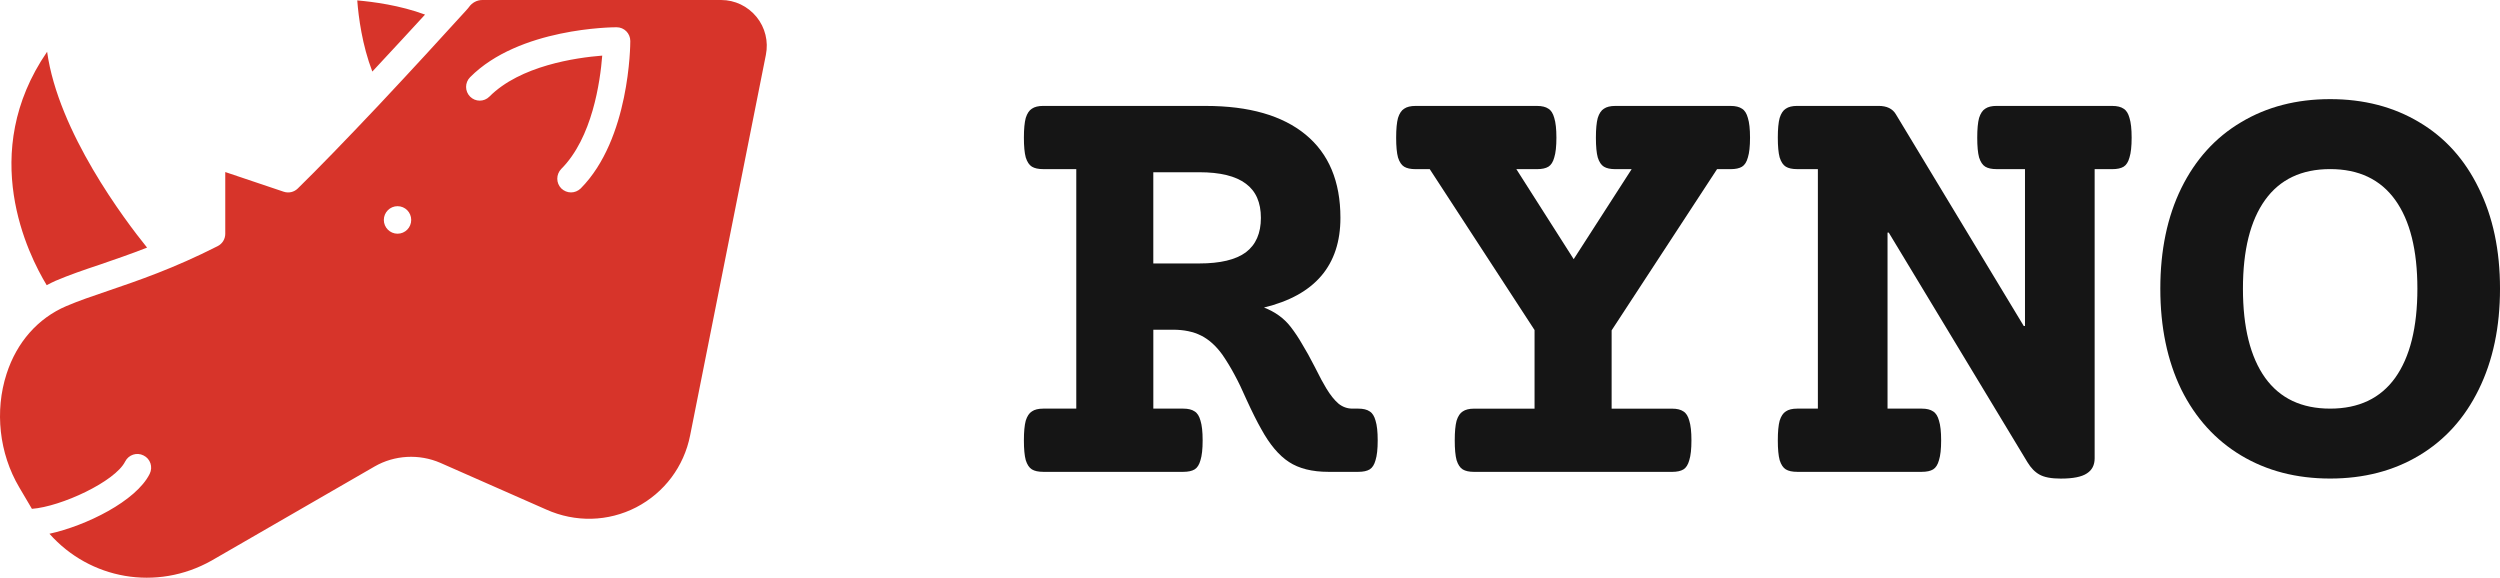
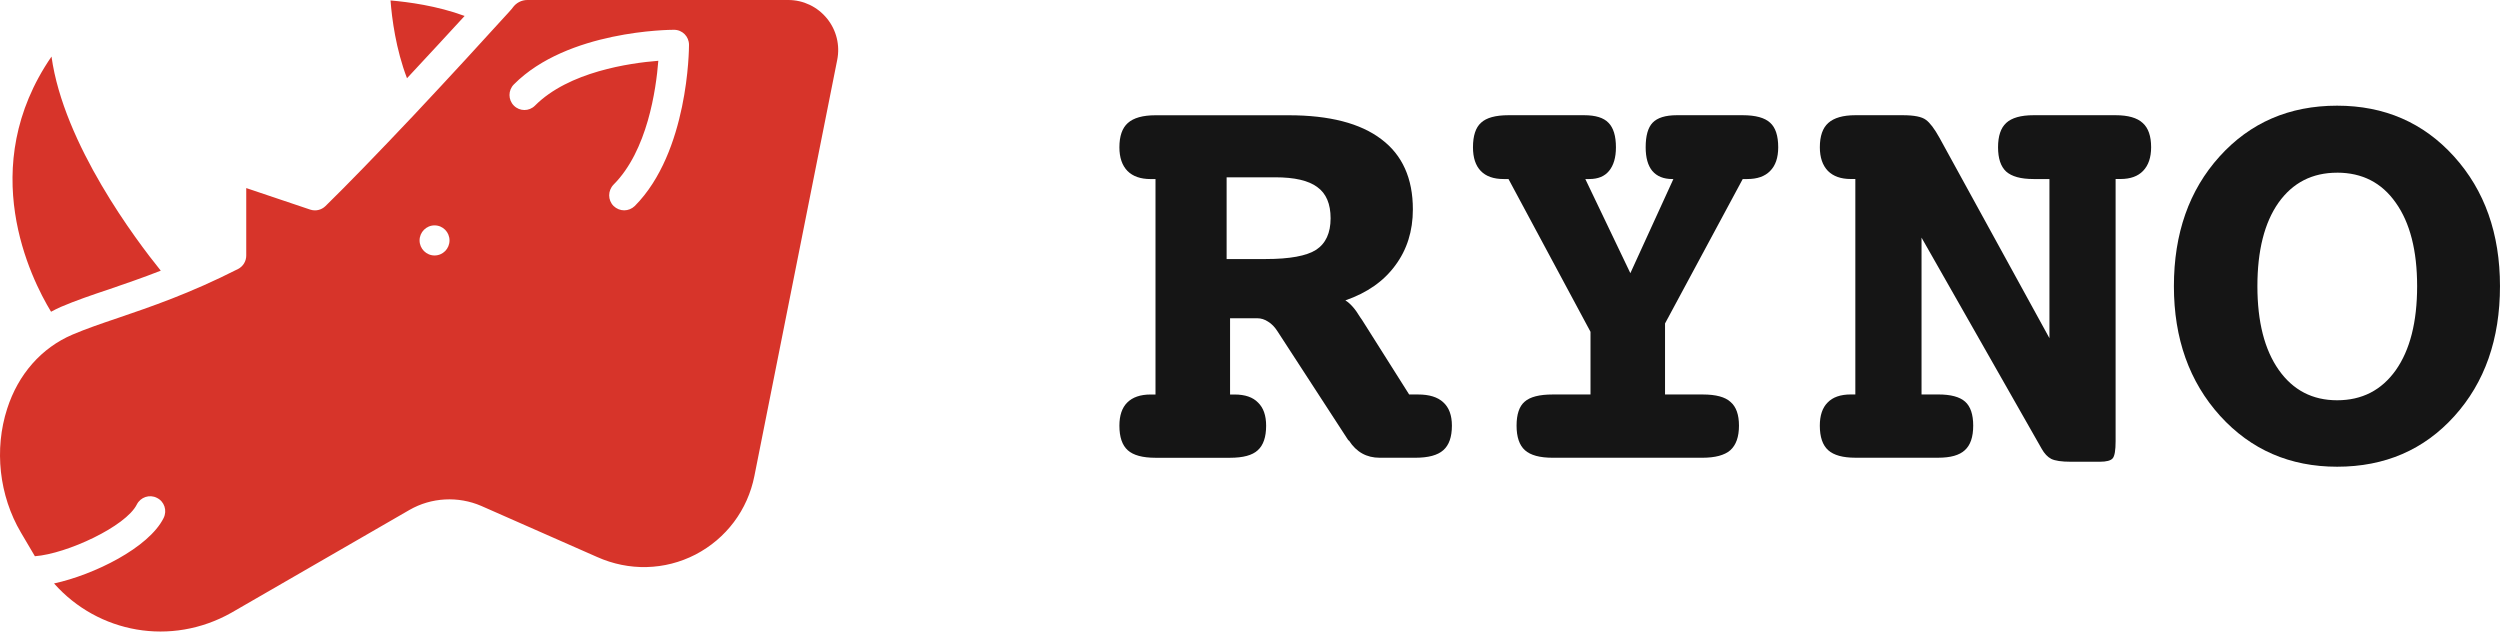
- <svg xmlns="http://www.w3.org/2000/svg" width="97.796mm" height="22.599mm" viewBox="0 0 97.796 22.599" version="1.1" id="svg8">
+ <svg xmlns="http://www.w3.org/2000/svg" width="89.464mm" height="22.599mm" viewBox="0 0 89.464 22.599" version="1.1" id="svg8">
  <defs id="defs2">
    <rect x="70.047" y="101.089" width="66.625" height="29.091" id="rect854" />
  </defs>
  <g id="layer1" transform="translate(6.617337,-72.56818)">
-     <text xml:space="preserve" style="font-style:normal;font-weight:normal;font-size:18.859px;line-height:1.25;font-family:sans-serif;fill:#000000;fill-opacity:1;stroke:none;stroke-width:0.283" x="31.256" y="83.868" id="text851">
-       <tspan id="tspan849" x="31.256" y="83.868" style="font-style:normal;font-variant:normal;font-weight:bold;font-stretch:normal;font-size:18.859px;font-family:Oxanium;-inkscape-font-specification:'Oxanium Bold';stroke-width:0.283">  </tspan>
-     </text>
    <g style="fill:#d7342a;fill-opacity:1" id="g847" transform="matrix(0.5356481,0,0,0.5384083,-8.759458,66.63494)">
      <path d="m 30.09,11.05 c 0.09,1.21 0.36,3.25 1.1,5.17 1.52,-1.62 2.88,-3.09 3.85,-4.14 C 33.19,11.4 31.25,11.15 30.09,11.05 Z M 7.44,14.78 C 2.35,22.15 6.05,29.51 7.41,31.74 7.62,31.63 7.83,31.52 8.06,31.42 9.05,31 10.13,30.63 11.28,30.25 12.35,29.88 13.49,29.5 14.74,29.01 13.1,26.99 8.25,20.6 7.44,14.78 Z M 59.25,12.25 C 58.61,11.47 57.67,11.02 56.66,11.02 H 39.23 c -0.39,0 -0.75,0.19 -0.98,0.51 -0.02,0.03 -0.04,0.06 -0.07,0.09 0,0 -0.26,0.3 -0.73,0.8 -1.02,1.12 -3.28,3.58 -5.82,6.27 -2.44,2.57 -4.42,4.6 -5.89,6.03 -0.27,0.26 -0.66,0.35 -1.02,0.23 l -4.27,-1.43 v 4.49 c 0,0.37 -0.21,0.72 -0.55,0.89 -3.22,1.63 -5.86,2.52 -7.98,3.24 -1.16,0.39 -2.16,0.73 -3.08,1.12 -2.07,0.88 -3.62,2.63 -4.36,4.92 -0.88,2.7 -0.54,5.78 0.92,8.24 l 0.93,1.57 c 2.13,-0.16 6.08,-1.98 6.81,-3.44 0.25,-0.49 0.85,-0.69 1.34,-0.44 0.5,0.24 0.7,0.84 0.45,1.34 -0.99,1.98 -4.65,3.77 -7.32,4.35 C 10.56,53.11 15.43,54 19.45,51.75 l 11.91,-6.84 c 1.45,-0.83 3.25,-0.93 4.8,-0.26 l 7.73,3.39 c 2.13,0.95 4.52,0.89 6.57,-0.16 2.05,-1.06 3.49,-2.96 3.94,-5.23 L 59.93,15.01 C 60.13,14.03 59.88,13.02 59.25,12.25 Z M 33.03,28 c -0.55,0 -1,-0.45 -1,-1 0,-0.55 0.45,-1 1,-1 0.56,0 1,0.45 1,1 0,0.55 -0.44,1 -1,1 z M 46.41,24.71 C 46.21,24.9 45.96,25 45.7,25 c -0.26,0 -0.51,-0.1 -0.71,-0.29 -0.39,-0.39 -0.39,-1.02 0,-1.42 2.26,-2.25 2.84,-6.32 2.99,-8.23 -1.92,0.15 -5.99,0.73 -8.24,2.98 -0.39,0.39 -1.02,0.39 -1.41,0 -0.39,-0.39 -0.39,-1.02 0,-1.41 C 41.91,13.04 48.74,13 49.03,13 c 0.56,0 1,0.45 1,1 0,0.29 -0.04,7.12 -3.62,10.71 z" id="path833" style="fill:#d7342a;fill-opacity:1" />
    </g>
-     <g aria-label="RYNO" id="text860" style="font-style:normal;font-weight:normal;font-size:24.694px;line-height:1.25;font-family:sans-serif;fill:#000000;fill-opacity:1;stroke:none;stroke-width:0.265">
-       <path d="m 40.548,76.712 q 2.544,0 3.907,1.121 1.363,1.121 1.363,3.256 0,2.785 -2.99,3.509 0.651,0.253 1.037,0.748 0.253,0.326 0.458,0.687 0.217,0.35 0.494,0.892 0.289,0.579 0.446,0.832 0.241,0.398 0.482,0.603 0.241,0.193 0.543,0.193 h 0.229 q 0.289,0 0.446,0.109 0.157,0.096 0.229,0.362 0.084,0.265 0.084,0.772 0,0.506 -0.084,0.772 -0.072,0.265 -0.229,0.362 -0.157,0.096 -0.446,0.096 h -1.17 q -0.953,0 -1.543,-0.386 -0.591,-0.386 -1.085,-1.29 -0.241,-0.422 -0.579,-1.158 -0.241,-0.555 -0.458,-0.953 -0.217,-0.41 -0.482,-0.796 -0.374,-0.518 -0.832,-0.748 -0.458,-0.229 -1.097,-0.229 h -0.772 v 3.087 h 1.17 q 0.289,0 0.446,0.109 0.157,0.096 0.229,0.362 0.084,0.265 0.084,0.772 0,0.506 -0.084,0.772 -0.072,0.265 -0.229,0.362 -0.157,0.096 -0.446,0.096 h -5.474 q -0.289,0 -0.446,-0.096 -0.157,-0.096 -0.241,-0.362 -0.072,-0.265 -0.072,-0.772 0,-0.506 0.072,-0.772 0.084,-0.265 0.241,-0.362 0.157,-0.109 0.446,-0.109 h 1.29 v -9.369 h -1.29 q -0.289,0 -0.446,-0.096 -0.157,-0.096 -0.241,-0.362 -0.072,-0.265 -0.072,-0.772 0,-0.506 0.072,-0.772 0.084,-0.265 0.241,-0.362 0.157,-0.109 0.446,-0.109 z m -2.05,6.162 h 1.797 q 1.23,0 1.821,-0.434 0.591,-0.446 0.591,-1.35 0,-0.904 -0.591,-1.338 -0.591,-0.446 -1.821,-0.446 h -1.797 z" style="font-style:normal;font-variant:normal;font-weight:bold;font-stretch:normal;font-size:24.694px;font-family:'Courier Prime';-inkscape-font-specification:'Courier Prime Bold';fill:#151515;fill-opacity:1;stroke-width:0.265" id="path991" />
-       <path d="m 61.082,76.712 q 0.289,0 0.446,0.109 0.157,0.096 0.229,0.362 0.084,0.265 0.084,0.772 0,0.506 -0.084,0.772 -0.072,0.265 -0.229,0.362 -0.157,0.096 -0.446,0.096 h -0.531 l -4.124,6.306 v 3.063 h 2.363 q 0.289,0 0.446,0.109 0.157,0.096 0.229,0.362 0.084,0.265 0.084,0.772 0,0.506 -0.084,0.772 -0.072,0.265 -0.229,0.362 -0.157,0.096 -0.446,0.096 h -7.741 q -0.289,0 -0.446,-0.096 -0.157,-0.096 -0.241,-0.362 -0.072,-0.265 -0.072,-0.772 0,-0.506 0.072,-0.772 0.084,-0.265 0.241,-0.362 0.157,-0.109 0.446,-0.109 h 2.363 v -3.075 l -4.1,-6.294 h -0.555 q -0.289,0 -0.446,-0.096 -0.157,-0.096 -0.241,-0.362 -0.072,-0.265 -0.072,-0.772 0,-0.506 0.072,-0.772 0.084,-0.265 0.241,-0.362 0.157,-0.109 0.446,-0.109 h 4.751 q 0.289,0 0.446,0.109 0.157,0.096 0.229,0.362 0.084,0.265 0.084,0.772 0,0.506 -0.084,0.772 -0.072,0.265 -0.229,0.362 -0.157,0.096 -0.446,0.096 h -0.808 l 2.243,3.521 2.267,-3.521 h -0.639 q -0.289,0 -0.446,-0.096 -0.157,-0.096 -0.241,-0.362 -0.072,-0.265 -0.072,-0.772 0,-0.506 0.072,-0.772 0.084,-0.265 0.241,-0.362 0.157,-0.109 0.446,-0.109 z" style="font-style:normal;font-variant:normal;font-weight:bold;font-stretch:normal;font-size:24.694px;font-family:'Courier Prime';-inkscape-font-specification:'Courier Prime Bold';fill:#151515;fill-opacity:1;stroke-width:0.265" id="path993" />
-       <path d="m 76.01,76.712 q 0.289,0 0.446,0.109 0.157,0.096 0.229,0.362 0.084,0.265 0.084,0.772 0,0.506 -0.084,0.772 -0.072,0.265 -0.229,0.362 -0.157,0.096 -0.446,0.096 H 75.322 V 90.494 q 0,0.398 -0.301,0.591 -0.301,0.205 -1.025,0.205 -0.555,0 -0.832,-0.157 -0.265,-0.145 -0.47,-0.482 l -5.426,-8.983 h -0.048 v 6.885 h 1.338 q 0.289,0 0.446,0.109 0.157,0.096 0.229,0.362 0.084,0.265 0.084,0.772 0,0.506 -0.084,0.772 -0.072,0.265 -0.229,0.362 -0.157,0.096 -0.446,0.096 h -4.871 q -0.289,0 -0.446,-0.096 -0.157,-0.096 -0.241,-0.362 -0.072,-0.265 -0.072,-0.772 0,-0.506 0.072,-0.772 0.084,-0.265 0.241,-0.362 0.157,-0.109 0.446,-0.109 h 0.808 v -9.369 h -0.808 q -0.289,0 -0.446,-0.096 -0.157,-0.096 -0.241,-0.362 -0.072,-0.265 -0.072,-0.772 0,-0.506 0.072,-0.772 0.084,-0.265 0.241,-0.362 0.157,-0.109 0.446,-0.109 h 3.183 q 0.482,0 0.675,0.326 l 5.004,8.284 h 0.048 v -6.137 h -1.109 q -0.289,0 -0.446,-0.096 -0.157,-0.096 -0.241,-0.362 -0.072,-0.265 -0.072,-0.772 0,-0.506 0.072,-0.772 0.084,-0.265 0.241,-0.362 0.157,-0.109 0.446,-0.109 z" style="font-style:normal;font-variant:normal;font-weight:bold;font-stretch:normal;font-size:24.694px;font-family:'Courier Prime';-inkscape-font-specification:'Courier Prime Bold';fill:#151515;fill-opacity:1;stroke-width:0.265" id="path995" />
-       <path d="m 84.535,76.446 q 1.977,0 3.485,0.904 1.507,0.892 2.327,2.58 0.832,1.676 0.832,3.931 0,2.255 -0.832,3.943 -0.82,1.676 -2.327,2.58 -1.507,0.904 -3.485,0.904 -1.977,0 -3.485,-0.904 -1.507,-0.904 -2.339,-2.58 -0.82,-1.688 -0.82,-3.943 0,-2.255 0.82,-3.931 0.832,-1.688 2.339,-2.58 1.507,-0.904 3.485,-0.904 z m 0,2.737 q -1.676,0 -2.544,1.206 -0.868,1.206 -0.868,3.473 0,2.267 0.868,3.485 0.868,1.206 2.544,1.206 1.676,0 2.544,-1.206 0.868,-1.218 0.868,-3.485 0,-2.267 -0.868,-3.473 -0.868,-1.206 -2.544,-1.206 z" style="font-style:normal;font-variant:normal;font-weight:bold;font-stretch:normal;font-size:24.694px;font-family:'Courier Prime';-inkscape-font-specification:'Courier Prime Bold';fill:#151515;fill-opacity:1;stroke-width:0.265" id="path997" />
+     <g aria-label="RYNO" id="text850" style="font-style:normal;font-weight:normal;font-size:21.167px;line-height:1.25;font-family:sans-serif;fill:#000000;fill-opacity:1;stroke:none;stroke-width:0.265">
+       <path d="m 41.526,83.316 q 0.269,0.165 0.527,0.599 0.041,0.062 0.072,0.103 l 1.685,2.667 h 0.114 0.207 q 0.599,0 0.899,0.279 0.31,0.279 0.31,0.837 0,0.61 -0.31,0.879 -0.3,0.269 -1.003,0.269 h -1.271 q -0.703,0 -1.096,-0.61 l -0.031,-0.021 -2.532,-3.896 Q 38.952,84.195 38.766,84.081 38.58,83.957 38.373,83.957 h -0.972 v 2.729 h 0.165 q 0.558,0 0.837,0.289 0.289,0.279 0.289,0.827 0,0.61 -0.3,0.879 -0.289,0.269 -0.992,0.269 h -2.667 q -0.692,0 -0.992,-0.269 -0.3,-0.269 -0.3,-0.879 0,-0.548 0.279,-0.827 0.289,-0.289 0.837,-0.289 h 0.176 v -7.71 h -0.176 q -0.537,0 -0.827,-0.289 -0.289,-0.3 -0.289,-0.847 0,-0.599 0.3,-0.868 0.31,-0.279 0.992,-0.279 h 4.765 q 2.191,0 3.318,0.858 1.127,0.847 1.127,2.511 0,1.158 -0.63,2.005 -0.62,0.847 -1.788,1.251 z m -4.248,-4.403 v 2.925 h 1.395 q 1.292,0 1.809,-0.331 0.517,-0.341 0.517,-1.127 0,-0.775 -0.475,-1.116 -0.465,-0.351 -1.509,-0.351 z" style="font-style:normal;font-variant:normal;font-weight:bold;font-stretch:normal;font-size:21.167px;font-family:Courier;-inkscape-font-specification:'Courier Bold';fill:#151515;fill-opacity:1;stroke-width:0.265" id="path1019" />
+       <path d="m 50.114,78.975 1.612,3.369 1.54,-3.369 h -0.041 q -0.465,0 -0.713,-0.289 -0.238,-0.289 -0.238,-0.847 0,-0.62 0.248,-0.879 0.258,-0.269 0.868,-0.269 h 2.356 q 0.692,0 0.982,0.269 0.289,0.258 0.289,0.879 0,0.558 -0.289,0.847 -0.279,0.289 -0.816,0.289 h -0.165 l -2.78,5.168 v 2.542 h 1.354 q 0.703,0 0.992,0.269 0.3,0.258 0.3,0.847 0,0.599 -0.31,0.879 -0.31,0.269 -1.003,0.269 h -5.354 q -0.692,0 -0.992,-0.269 -0.3,-0.269 -0.3,-0.879 0,-0.61 0.289,-0.858 0.289,-0.258 1.003,-0.258 h 1.354 v -2.243 l -2.935,-5.467 h -0.176 q -0.537,0 -0.816,-0.289 -0.279,-0.289 -0.279,-0.847 0,-0.62 0.289,-0.879 0.289,-0.269 0.982,-0.269 h 2.708 q 0.61,0 0.868,0.269 0.269,0.269 0.269,0.879 0,0.548 -0.248,0.847 -0.238,0.289 -0.703,0.289 z" style="font-style:normal;font-variant:normal;font-weight:bold;font-stretch:normal;font-size:21.167px;font-family:Courier;-inkscape-font-specification:'Courier Bold';fill:#151515;fill-opacity:1;stroke-width:0.265" id="path1021" />
+       <path d="m 66.723,84.67 v -5.695 h -0.568 q -0.682,0 -0.982,-0.269 -0.289,-0.269 -0.289,-0.868 0,-0.599 0.289,-0.868 0.3,-0.279 0.982,-0.279 h 2.935 q 0.672,0 0.972,0.279 0.3,0.269 0.3,0.868 0,0.548 -0.289,0.847 -0.279,0.289 -0.806,0.289 h -0.176 v 9.384 q 0,0.486 -0.103,0.61 -0.103,0.124 -0.465,0.124 h -1.034 q -0.496,0 -0.703,-0.103 -0.196,-0.103 -0.341,-0.362 l -4.299,-7.555 v 5.612 h 0.599 q 0.672,0 0.961,0.258 0.289,0.258 0.289,0.858 0,0.61 -0.3,0.879 -0.289,0.269 -0.951,0.269 h -2.966 q -0.672,0 -0.972,-0.269 -0.3,-0.269 -0.3,-0.879 0,-0.548 0.279,-0.827 0.279,-0.289 0.827,-0.289 h 0.165 v -7.71 h -0.165 q -0.527,0 -0.816,-0.289 -0.289,-0.3 -0.289,-0.847 0,-0.599 0.3,-0.868 0.31,-0.279 0.972,-0.279 h 1.695 q 0.61,0 0.827,0.165 0.217,0.155 0.486,0.641 z" style="font-style:normal;font-variant:normal;font-weight:bold;font-stretch:normal;font-size:21.167px;font-family:Courier;-inkscape-font-specification:'Courier Bold';fill:#151515;fill-opacity:1;stroke-width:0.265" id="path1023" />
+       <path d="m 77.017,78.748 q -1.333,0 -2.098,1.075 -0.754,1.075 -0.754,2.987 0,1.912 0.765,2.997 0.765,1.085 2.088,1.085 1.333,0 2.098,-1.075 0.765,-1.085 0.765,-3.008 0,-1.912 -0.765,-2.987 -0.754,-1.075 -2.098,-1.075 z m 0,-2.398 q 2.542,0 4.186,1.819 1.643,1.819 1.643,4.641 0,2.842 -1.633,4.651 -1.633,1.809 -4.196,1.809 -2.532,0 -4.186,-1.819 -1.654,-1.829 -1.654,-4.641 0,-2.832 1.633,-4.641 1.643,-1.819 4.206,-1.819 z" style="font-style:normal;font-variant:normal;font-weight:bold;font-stretch:normal;font-size:21.167px;font-family:Courier;-inkscape-font-specification:'Courier Bold';fill:#151515;fill-opacity:1;stroke-width:0.265" id="path1025" />
    </g>
  </g>
</svg>
